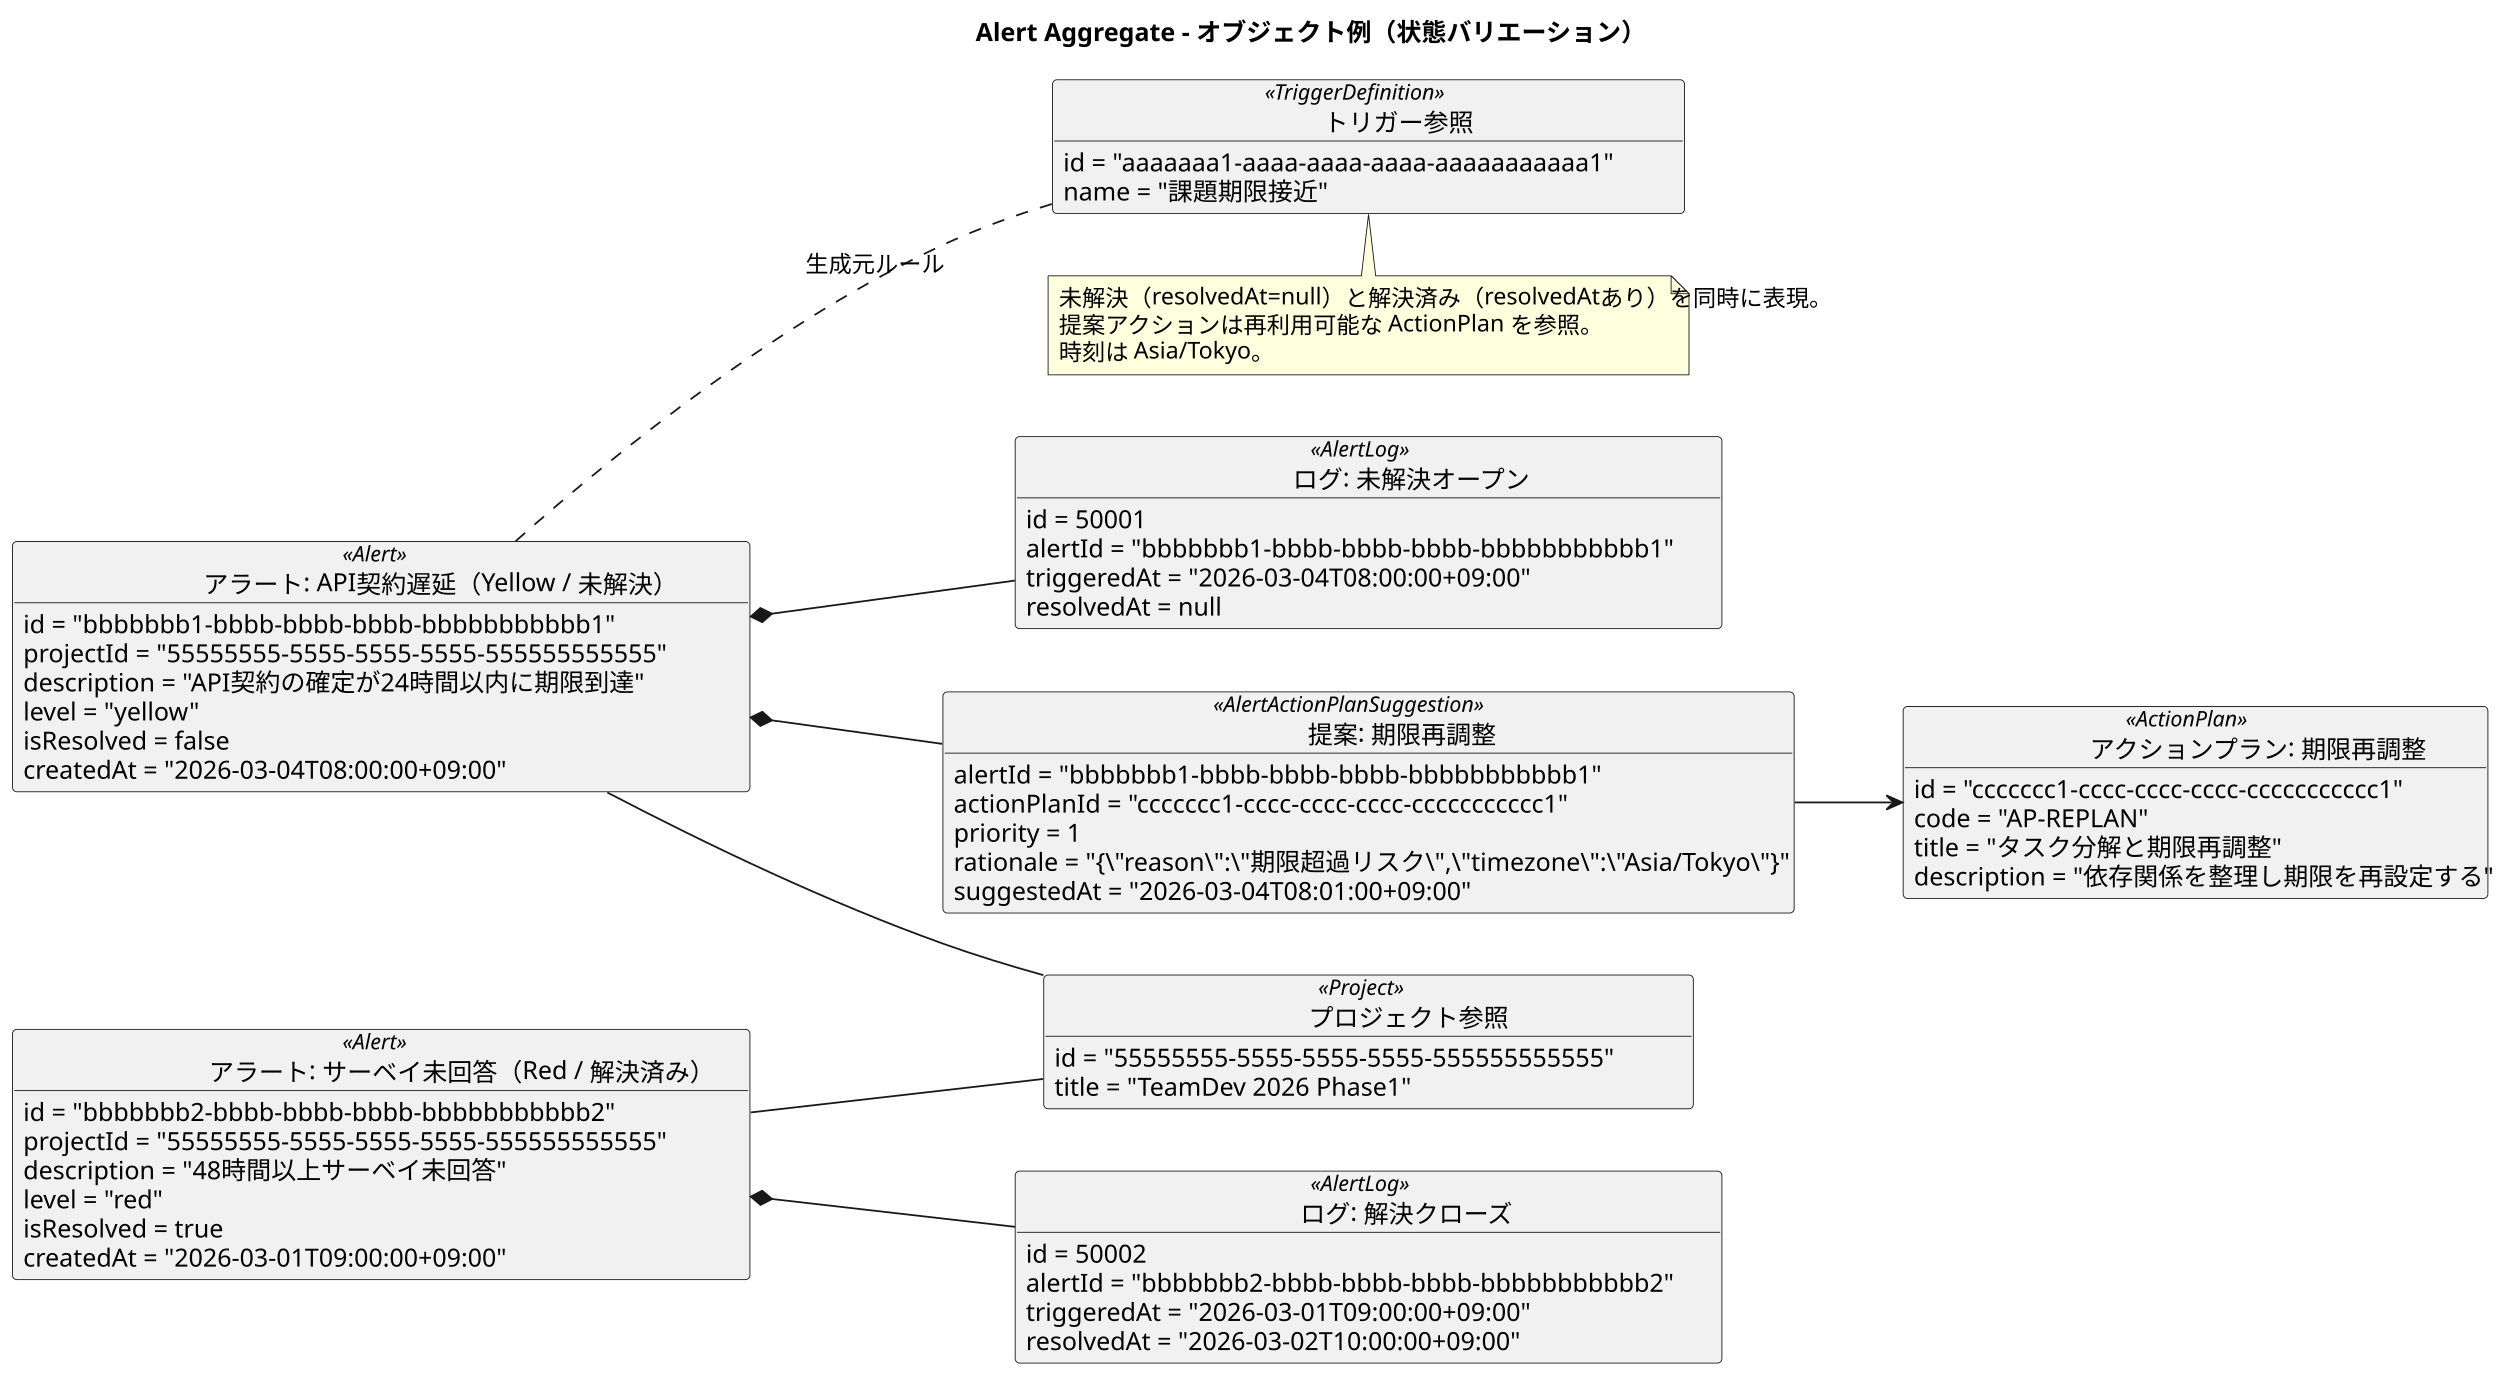
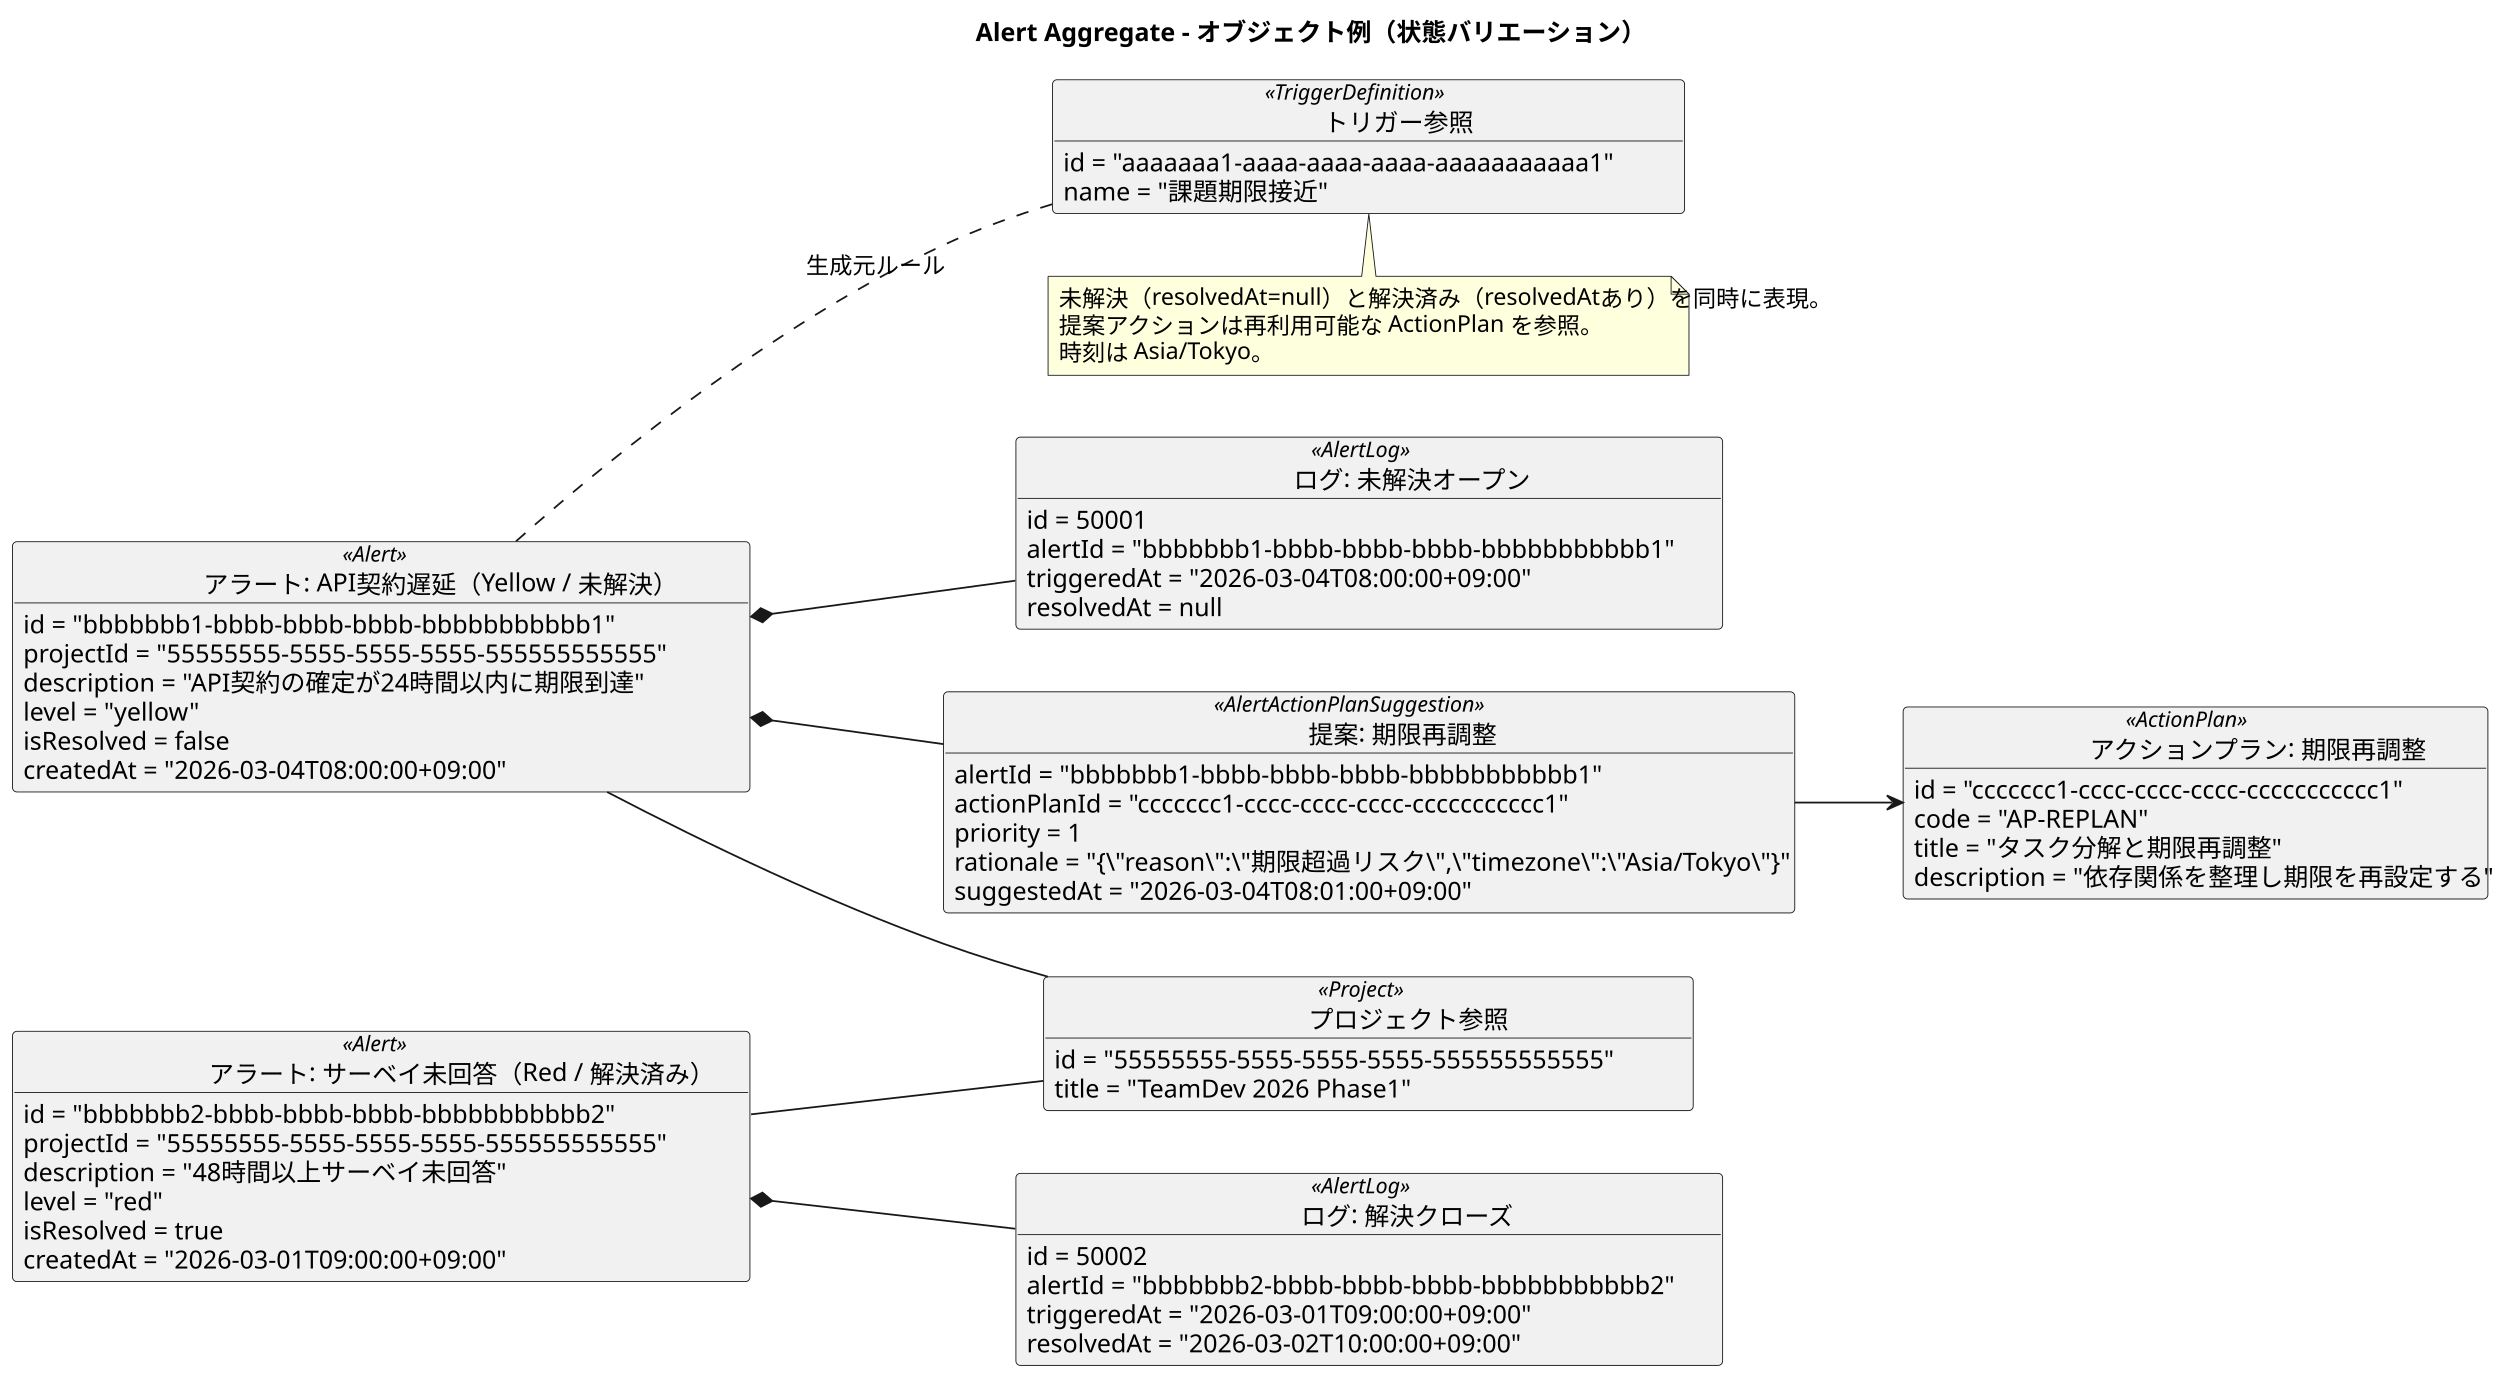
- <svg xmlns="http://www.w3.org/2000/svg" contentStyleType="text/css" data-diagram-type="CLASS" height="769px" preserveAspectRatio="none" style="width:1399px;height:769px;background:#FFFFFF;" version="1.1" viewBox="0 0 1399 769" width="1399px" zoomAndPan="magnify">
+ <svg xmlns="http://www.w3.org/2000/svg" contentStyleType="text/css" data-diagram-type="CLASS" height="771px" preserveAspectRatio="none" style="width:1399px;height:771px;background:#FFFFFF;" version="1.1" viewBox="0 0 1399 771" width="1399px" zoomAndPan="magnify">
  <defs />
  <g>
    <g class="title" data-source-line="1">
-       <text fill="#000000" font-family="sans-serif" font-size="14" font-weight="bold" lengthAdjust="spacing" textLength="293.316" x="545.96" y="22.995">Alert Aggregate - オブジェクト例（状態バリエーション）</text>
+       <text fill="#000000" font-family="sans-serif" font-size="14" font-weight="bold" lengthAdjust="spacing" textLength="293.316" x="545.955" y="22.995">Alert Aggregate - オブジェクト例（状態バリエーション）</text>
    </g>
    <g class="entity" data-qualified-name="alert_yellow_open" data-source-line="7" id="ent0002">
-       <rect fill="#F1F1F1" height="140.047" rx="2.5" ry="2.5" style="stroke:#181818;stroke-width:0.5;" width="412.661" x="7" y="303.037" />
-       <text fill="#000000" font-family="sans-serif" font-size="12" font-style="italic" lengthAdjust="spacing" textLength="43.377" x="191.642" y="314.176">«Alert»</text>
-       <text fill="#000000" font-family="sans-serif" font-size="14" lengthAdjust="spacing" textLength="199.11" x="113.775" y="332.001">アラート: API契約遅延（Yellow / 未解決）</text>
-       <line style="stroke:#181818;stroke-width:0.5;" x1="8" x2="418.661" y1="337.303" y2="337.303" />
-       <text fill="#000000" font-family="sans-serif" font-size="14" lengthAdjust="spacing" textLength="350.909" x="13" y="354.298">id = "bbbbbbb1-bbbb-bbbb-bbbb-bbbbbbbbbbb1"</text>
-       <text fill="#000000" font-family="sans-serif" font-size="14" lengthAdjust="spacing" textLength="400.661" x="13" y="370.595">projectId = "55555555-5555-5555-5555-555555555555"</text>
-       <text fill="#000000" font-family="sans-serif" font-size="14" lengthAdjust="spacing" textLength="277.334" x="13" y="386.891">description = "API契約の確定が24時間以内に期限到達"</text>
-       <text fill="#000000" font-family="sans-serif" font-size="14" lengthAdjust="spacing" textLength="111.494" x="13" y="403.188">level = "yellow"</text>
-       <text fill="#000000" font-family="sans-serif" font-size="14" lengthAdjust="spacing" textLength="128.994" x="13" y="419.485">isResolved = false</text>
-       <text fill="#000000" font-family="sans-serif" font-size="14" lengthAdjust="spacing" textLength="307.077" x="13" y="435.782">createdAt = "2026-03-04T08:00:00+09:00"</text>
+       <rect fill="#F1F1F1" height="140.047" rx="2.5" ry="2.5" style="stroke:#181818;stroke-width:0.5;" width="412.661" x="7" y="303.127" />
+       <text fill="#000000" font-family="sans-serif" font-size="12" font-style="italic" lengthAdjust="spacing" textLength="43.377" x="191.642" y="314.266">«Alert»</text>
+       <text fill="#000000" font-family="sans-serif" font-size="14" lengthAdjust="spacing" textLength="199.11" x="113.775" y="332.091">アラート: API契約遅延（Yellow / 未解決）</text>
+       <line style="stroke:#181818;stroke-width:0.5;" x1="8" x2="418.661" y1="337.393" y2="337.393" />
+       <text fill="#000000" font-family="sans-serif" font-size="14" lengthAdjust="spacing" textLength="350.909" x="13" y="354.388">id = "bbbbbbb1-bbbb-bbbb-bbbb-bbbbbbbbbbb1"</text>
+       <text fill="#000000" font-family="sans-serif" font-size="14" lengthAdjust="spacing" textLength="400.661" x="13" y="370.685">projectId = "55555555-5555-5555-5555-555555555555"</text>
+       <text fill="#000000" font-family="sans-serif" font-size="14" lengthAdjust="spacing" textLength="277.334" x="13" y="386.981">description = "API契約の確定が24時間以内に期限到達"</text>
+       <text fill="#000000" font-family="sans-serif" font-size="14" lengthAdjust="spacing" textLength="111.494" x="13" y="403.278">level = "yellow"</text>
+       <text fill="#000000" font-family="sans-serif" font-size="14" lengthAdjust="spacing" textLength="128.994" x="13" y="419.575">isResolved = false</text>
+       <text fill="#000000" font-family="sans-serif" font-size="14" lengthAdjust="spacing" textLength="307.077" x="13" y="435.872">createdAt = "2026-03-04T08:00:00+09:00"</text>
    </g>
    <g class="entity" data-qualified-name="log_open" data-source-line="16" id="ent0003">
-       <rect fill="#F1F1F1" height="107.453" rx="2.5" ry="2.5" style="stroke:#181818;stroke-width:0.5;" width="395.476" x="568.1" y="244.337" />
-       <text fill="#000000" font-family="sans-serif" font-size="12" font-style="italic" lengthAdjust="spacing" textLength="65.022" x="733.327" y="255.476">«AlertLog»</text>
-       <text fill="#000000" font-family="sans-serif" font-size="14" lengthAdjust="spacing" textLength="84.779" x="723.448" y="273.301">ログ: 未解決オープン</text>
-       <line style="stroke:#181818;stroke-width:0.5;" x1="569.1" x2="962.576" y1="278.603" y2="278.603" />
-       <text fill="#000000" font-family="sans-serif" font-size="14" lengthAdjust="spacing" textLength="77.943" x="574.1" y="295.598">id = 50001</text>
-       <text fill="#000000" font-family="sans-serif" font-size="14" lengthAdjust="spacing" textLength="383.476" x="574.1" y="311.895">alertId = "bbbbbbb1-bbbb-bbbb-bbbb-bbbbbbbbbbb1"</text>
-       <text fill="#000000" font-family="sans-serif" font-size="14" lengthAdjust="spacing" textLength="318.22" x="574.1" y="328.191">triggeredAt = "2026-03-04T08:00:00+09:00"</text>
-       <text fill="#000000" font-family="sans-serif" font-size="14" lengthAdjust="spacing" textLength="121.126" x="574.1" y="344.488">resolvedAt = null</text>
+       <rect fill="#F1F1F1" height="107.453" rx="2.5" ry="2.5" style="stroke:#181818;stroke-width:0.5;" width="395.476" x="568.5" y="244.627" />
+       <text fill="#000000" font-family="sans-serif" font-size="12" font-style="italic" lengthAdjust="spacing" textLength="65.022" x="733.727" y="255.766">«AlertLog»</text>
+       <text fill="#000000" font-family="sans-serif" font-size="14" lengthAdjust="spacing" textLength="84.779" x="723.848" y="273.591">ログ: 未解決オープン</text>
+       <line style="stroke:#181818;stroke-width:0.5;" x1="569.5" x2="962.976" y1="278.893" y2="278.893" />
+       <text fill="#000000" font-family="sans-serif" font-size="14" lengthAdjust="spacing" textLength="77.943" x="574.5" y="295.888">id = 50001</text>
+       <text fill="#000000" font-family="sans-serif" font-size="14" lengthAdjust="spacing" textLength="383.476" x="574.5" y="312.185">alertId = "bbbbbbb1-bbbb-bbbb-bbbb-bbbbbbbbbbb1"</text>
+       <text fill="#000000" font-family="sans-serif" font-size="14" lengthAdjust="spacing" textLength="318.22" x="574.5" y="328.481">triggeredAt = "2026-03-04T08:00:00+09:00"</text>
+       <text fill="#000000" font-family="sans-serif" font-size="14" lengthAdjust="spacing" textLength="121.126" x="574.5" y="344.778">resolvedAt = null</text>
    </g>
    <g class="entity" data-qualified-name="suggestion_replan" data-source-line="23" id="ent0004">
-       <rect fill="#F1F1F1" height="123.75" rx="2.5" ry="2.5" style="stroke:#181818;stroke-width:0.5;" width="476.345" x="527.66" y="387.187" />
-       <text fill="#000000" font-family="sans-serif" font-size="12" font-style="italic" lengthAdjust="spacing" textLength="173.777" x="678.944" y="398.326">«AlertActionPlanSuggestion»</text>
-       <text fill="#000000" font-family="sans-serif" font-size="14" lengthAdjust="spacing" textLength="67.977" x="731.844" y="416.151">提案: 期限再調整</text>
-       <line style="stroke:#181818;stroke-width:0.5;" x1="528.66" x2="1003.005" y1="421.453" y2="421.453" />
-       <text fill="#000000" font-family="sans-serif" font-size="14" lengthAdjust="spacing" textLength="383.476" x="533.66" y="438.448">alertId = "bbbbbbb1-bbbb-bbbb-bbbb-bbbbbbbbbbb1"</text>
-       <text fill="#000000" font-family="sans-serif" font-size="14" lengthAdjust="spacing" textLength="388.343" x="533.66" y="454.745">actionPlanId = "ccccccc1-cccc-cccc-cccc-ccccccccccc1"</text>
-       <text fill="#000000" font-family="sans-serif" font-size="14" lengthAdjust="spacing" textLength="80.056" x="533.66" y="471.041">priority = 1</text>
-       <text fill="#000000" font-family="sans-serif" font-size="14" lengthAdjust="spacing" textLength="464.345" x="533.66" y="487.338">rationale = "{\"reason\":\"期限超過リスク\",\"timezone\":\"Asia/Tokyo\"}"</text>
-       <text fill="#000000" font-family="sans-serif" font-size="14" lengthAdjust="spacing" textLength="326.279" x="533.66" y="503.635">suggestedAt = "2026-03-04T08:01:00+09:00"</text>
+       <rect fill="#F1F1F1" height="123.75" rx="2.5" ry="2.5" style="stroke:#181818;stroke-width:0.5;" width="476.345" x="528" y="387.127" />
+       <text fill="#000000" font-family="sans-serif" font-size="12" font-style="italic" lengthAdjust="spacing" textLength="173.777" x="679.284" y="398.266">«AlertActionPlanSuggestion»</text>
+       <text fill="#000000" font-family="sans-serif" font-size="14" lengthAdjust="spacing" textLength="67.977" x="732.184" y="416.091">提案: 期限再調整</text>
+       <line style="stroke:#181818;stroke-width:0.5;" x1="529" x2="1003.345" y1="421.393" y2="421.393" />
+       <text fill="#000000" font-family="sans-serif" font-size="14" lengthAdjust="spacing" textLength="383.476" x="534" y="438.388">alertId = "bbbbbbb1-bbbb-bbbb-bbbb-bbbbbbbbbbb1"</text>
+       <text fill="#000000" font-family="sans-serif" font-size="14" lengthAdjust="spacing" textLength="388.343" x="534" y="454.685">actionPlanId = "ccccccc1-cccc-cccc-cccc-ccccccccccc1"</text>
+       <text fill="#000000" font-family="sans-serif" font-size="14" lengthAdjust="spacing" textLength="80.056" x="534" y="470.981">priority = 1</text>
+       <text fill="#000000" font-family="sans-serif" font-size="14" lengthAdjust="spacing" textLength="464.345" x="534" y="487.278">rationale = "{\"reason\":\"期限超過リスク\",\"timezone\":\"Asia/Tokyo\"}"</text>
+       <text fill="#000000" font-family="sans-serif" font-size="14" lengthAdjust="spacing" textLength="326.279" x="534" y="503.575">suggestedAt = "2026-03-04T08:01:00+09:00"</text>
    </g>
    <g class="entity" data-qualified-name="alert_red_resolved" data-source-line="31" id="ent0005">
-       <rect fill="#F1F1F1" height="140.047" rx="2.5" ry="2.5" style="stroke:#181818;stroke-width:0.5;" width="412.661" x="7" y="576.037" />
-       <text fill="#000000" font-family="sans-serif" font-size="12" font-style="italic" lengthAdjust="spacing" textLength="43.377" x="191.642" y="587.176">«Alert»</text>
-       <text fill="#000000" font-family="sans-serif" font-size="14" lengthAdjust="spacing" textLength="192.835" x="116.913" y="605.001">アラート: サーベイ未回答（Red / 解決済み）</text>
-       <line style="stroke:#181818;stroke-width:0.5;" x1="8" x2="418.661" y1="610.303" y2="610.303" />
-       <text fill="#000000" font-family="sans-serif" font-size="14" lengthAdjust="spacing" textLength="350.909" x="13" y="627.298">id = "bbbbbbb2-bbbb-bbbb-bbbb-bbbbbbbbbbb2"</text>
-       <text fill="#000000" font-family="sans-serif" font-size="14" lengthAdjust="spacing" textLength="400.661" x="13" y="643.595">projectId = "55555555-5555-5555-5555-555555555555"</text>
-       <text fill="#000000" font-family="sans-serif" font-size="14" lengthAdjust="spacing" textLength="221.58" x="13" y="659.891">description = "48時間以上サーベイ未回答"</text>
-       <text fill="#000000" font-family="sans-serif" font-size="14" lengthAdjust="spacing" textLength="90.057" x="13" y="676.188">level = "red"</text>
-       <text fill="#000000" font-family="sans-serif" font-size="14" lengthAdjust="spacing" textLength="124.421" x="13" y="692.485">isResolved = true</text>
-       <text fill="#000000" font-family="sans-serif" font-size="14" lengthAdjust="spacing" textLength="307.077" x="13" y="708.782">createdAt = "2026-03-01T09:00:00+09:00"</text>
+       <rect fill="#F1F1F1" height="140.047" rx="2.5" ry="2.5" style="stroke:#181818;stroke-width:0.5;" width="412.661" x="7" y="577.127" />
+       <text fill="#000000" font-family="sans-serif" font-size="12" font-style="italic" lengthAdjust="spacing" textLength="43.377" x="191.642" y="588.266">«Alert»</text>
+       <text fill="#000000" font-family="sans-serif" font-size="14" lengthAdjust="spacing" textLength="192.835" x="116.913" y="606.091">アラート: サーベイ未回答（Red / 解決済み）</text>
+       <line style="stroke:#181818;stroke-width:0.5;" x1="8" x2="418.661" y1="611.393" y2="611.393" />
+       <text fill="#000000" font-family="sans-serif" font-size="14" lengthAdjust="spacing" textLength="350.909" x="13" y="628.388">id = "bbbbbbb2-bbbb-bbbb-bbbb-bbbbbbbbbbb2"</text>
+       <text fill="#000000" font-family="sans-serif" font-size="14" lengthAdjust="spacing" textLength="400.661" x="13" y="644.685">projectId = "55555555-5555-5555-5555-555555555555"</text>
+       <text fill="#000000" font-family="sans-serif" font-size="14" lengthAdjust="spacing" textLength="221.58" x="13" y="660.981">description = "48時間以上サーベイ未回答"</text>
+       <text fill="#000000" font-family="sans-serif" font-size="14" lengthAdjust="spacing" textLength="90.057" x="13" y="677.278">level = "red"</text>
+       <text fill="#000000" font-family="sans-serif" font-size="14" lengthAdjust="spacing" textLength="124.421" x="13" y="693.575">isResolved = true</text>
+       <text fill="#000000" font-family="sans-serif" font-size="14" lengthAdjust="spacing" textLength="307.077" x="13" y="709.872">createdAt = "2026-03-01T09:00:00+09:00"</text>
    </g>
    <g class="entity" data-qualified-name="log_closed" data-source-line="40" id="ent0006">
-       <rect fill="#F1F1F1" height="107.453" rx="2.5" ry="2.5" style="stroke:#181818;stroke-width:0.5;" width="395.476" x="568.1" y="655.337" />
-       <text fill="#000000" font-family="sans-serif" font-size="12" font-style="italic" lengthAdjust="spacing" textLength="65.022" x="733.327" y="666.476">«AlertLog»</text>
-       <text fill="#000000" font-family="sans-serif" font-size="14" lengthAdjust="spacing" textLength="76.378" x="727.649" y="684.301">ログ: 解決クローズ</text>
-       <line style="stroke:#181818;stroke-width:0.5;" x1="569.1" x2="962.576" y1="689.603" y2="689.603" />
-       <text fill="#000000" font-family="sans-serif" font-size="14" lengthAdjust="spacing" textLength="77.943" x="574.1" y="706.598">id = 50002</text>
-       <text fill="#000000" font-family="sans-serif" font-size="14" lengthAdjust="spacing" textLength="383.476" x="574.1" y="722.895">alertId = "bbbbbbb2-bbbb-bbbb-bbbb-bbbbbbbbbbb2"</text>
-       <text fill="#000000" font-family="sans-serif" font-size="14" lengthAdjust="spacing" textLength="318.22" x="574.1" y="739.191">triggeredAt = "2026-03-01T09:00:00+09:00"</text>
-       <text fill="#000000" font-family="sans-serif" font-size="14" lengthAdjust="spacing" textLength="313.346" x="574.1" y="755.488">resolvedAt = "2026-03-02T10:00:00+09:00"</text>
+       <rect fill="#F1F1F1" height="107.453" rx="2.5" ry="2.5" style="stroke:#181818;stroke-width:0.5;" width="395.476" x="568.5" y="656.627" />
+       <text fill="#000000" font-family="sans-serif" font-size="12" font-style="italic" lengthAdjust="spacing" textLength="65.022" x="733.727" y="667.766">«AlertLog»</text>
+       <text fill="#000000" font-family="sans-serif" font-size="14" lengthAdjust="spacing" textLength="76.378" x="728.049" y="685.591">ログ: 解決クローズ</text>
+       <line style="stroke:#181818;stroke-width:0.5;" x1="569.5" x2="962.976" y1="690.893" y2="690.893" />
+       <text fill="#000000" font-family="sans-serif" font-size="14" lengthAdjust="spacing" textLength="77.943" x="574.5" y="707.888">id = 50002</text>
+       <text fill="#000000" font-family="sans-serif" font-size="14" lengthAdjust="spacing" textLength="383.476" x="574.5" y="724.185">alertId = "bbbbbbb2-bbbb-bbbb-bbbb-bbbbbbbbbbb2"</text>
+       <text fill="#000000" font-family="sans-serif" font-size="14" lengthAdjust="spacing" textLength="318.22" x="574.5" y="740.481">triggeredAt = "2026-03-01T09:00:00+09:00"</text>
+       <text fill="#000000" font-family="sans-serif" font-size="14" lengthAdjust="spacing" textLength="313.346" x="574.5" y="756.778">resolvedAt = "2026-03-02T10:00:00+09:00"</text>
    </g>
    <g class="entity" data-qualified-name="action_plan_replan" data-source-line="47" id="ent0007">
-       <rect fill="#F1F1F1" height="107.453" rx="2.5" ry="2.5" style="stroke:#181818;stroke-width:0.5;" width="327.226" x="1065.01" y="395.337" />
-       <text fill="#000000" font-family="sans-serif" font-size="12" font-style="italic" lengthAdjust="spacing" textLength="78.135" x="1189.555" y="406.476">«ActionPlan»</text>
-       <text fill="#000000" font-family="sans-serif" font-size="14" lengthAdjust="spacing" textLength="118.385" x="1169.43" y="424.301">アクションプラン: 期限再調整</text>
-       <line style="stroke:#181818;stroke-width:0.5;" x1="1066.01" x2="1391.236" y1="429.603" y2="429.603" />
-       <text fill="#000000" font-family="sans-serif" font-size="14" lengthAdjust="spacing" textLength="315.226" x="1071.01" y="446.598">id = "ccccccc1-cccc-cccc-cccc-ccccccccccc1"</text>
-       <text fill="#000000" font-family="sans-serif" font-size="14" lengthAdjust="spacing" textLength="145.209" x="1071.01" y="462.895">code = "AP-REPLAN"</text>
-       <text fill="#000000" font-family="sans-serif" font-size="14" lengthAdjust="spacing" textLength="153.296" x="1071.01" y="479.191">title = "タスク分解と期限再調整"</text>
-       <text fill="#000000" font-family="sans-serif" font-size="14" lengthAdjust="spacing" textLength="245.773" x="1071.01" y="495.488">description = "依存関係を整理し期限を再設定する"</text>
+       <rect fill="#F1F1F1" height="107.453" rx="2.5" ry="2.5" style="stroke:#181818;stroke-width:0.5;" width="327.226" x="1065" y="395.627" />
+       <text fill="#000000" font-family="sans-serif" font-size="12" font-style="italic" lengthAdjust="spacing" textLength="78.135" x="1189.545" y="406.766">«ActionPlan»</text>
+       <text fill="#000000" font-family="sans-serif" font-size="14" lengthAdjust="spacing" textLength="118.385" x="1169.42" y="424.591">アクションプラン: 期限再調整</text>
+       <line style="stroke:#181818;stroke-width:0.5;" x1="1066" x2="1391.226" y1="429.893" y2="429.893" />
+       <text fill="#000000" font-family="sans-serif" font-size="14" lengthAdjust="spacing" textLength="315.226" x="1071" y="446.888">id = "ccccccc1-cccc-cccc-cccc-ccccccccccc1"</text>
+       <text fill="#000000" font-family="sans-serif" font-size="14" lengthAdjust="spacing" textLength="145.209" x="1071" y="463.185">code = "AP-REPLAN"</text>
+       <text fill="#000000" font-family="sans-serif" font-size="14" lengthAdjust="spacing" textLength="153.296" x="1071" y="479.481">title = "タスク分解と期限再調整"</text>
+       <text fill="#000000" font-family="sans-serif" font-size="14" lengthAdjust="spacing" textLength="245.773" x="1071" y="495.778">description = "依存関係を整理し期限を再設定する"</text>
    </g>
    <g class="entity" data-qualified-name="project_ref" data-source-line="54" id="ent0008">
-       <rect fill="#F1F1F1" height="74.859" rx="2.5" ry="2.5" style="stroke:#181818;stroke-width:0.5;" width="363.524" x="584.07" y="545.627" />
-       <text fill="#000000" font-family="sans-serif" font-size="12" font-style="italic" lengthAdjust="spacing" textLength="56.344" x="737.66" y="556.766">«Project»</text>
-       <text fill="#000000" font-family="sans-serif" font-size="14" lengthAdjust="spacing" textLength="67.211" x="732.227" y="574.591">プロジェクト参照</text>
-       <line style="stroke:#181818;stroke-width:0.5;" x1="585.07" x2="946.594" y1="579.893" y2="579.893" />
-       <text fill="#000000" font-family="sans-serif" font-size="14" lengthAdjust="spacing" textLength="351.524" x="590.07" y="596.888">id = "55555555-5555-5555-5555-555555555555"</text>
-       <text fill="#000000" font-family="sans-serif" font-size="14" lengthAdjust="spacing" textLength="223.18" x="590.07" y="613.185">title = "TeamDev 2026 Phase1"</text>
+       <rect fill="#F1F1F1" height="74.859" rx="2.5" ry="2.5" style="stroke:#181818;stroke-width:0.5;" width="363.524" x="584" y="546.627" />
+       <text fill="#000000" font-family="sans-serif" font-size="12" font-style="italic" lengthAdjust="spacing" textLength="56.344" x="737.59" y="557.766">«Project»</text>
+       <text fill="#000000" font-family="sans-serif" font-size="14" lengthAdjust="spacing" textLength="67.211" x="732.157" y="575.591">プロジェクト参照</text>
+       <line style="stroke:#181818;stroke-width:0.5;" x1="585" x2="946.524" y1="580.893" y2="580.893" />
+       <text fill="#000000" font-family="sans-serif" font-size="14" lengthAdjust="spacing" textLength="351.524" x="590" y="597.888">id = "55555555-5555-5555-5555-555555555555"</text>
+       <text fill="#000000" font-family="sans-serif" font-size="14" lengthAdjust="spacing" textLength="223.18" x="590" y="614.185">title = "TeamDev 2026 Phase1"</text>
    </g>
    <g class="entity" data-qualified-name="trigger_ref" data-source-line="59" id="ent0009">
-       <rect fill="#F1F1F1" height="74.859" rx="2.5" ry="2.5" style="stroke:#181818;stroke-width:0.5;" width="353.681" x="588.99" y="44.627" />
-       <text fill="#000000" font-family="sans-serif" font-size="12" font-style="italic" lengthAdjust="spacing" textLength="116.068" x="707.796" y="55.766">«TriggerDefinition»</text>
-       <text fill="#000000" font-family="sans-serif" font-size="14" lengthAdjust="spacing" textLength="50.408" x="740.626" y="73.591">トリガー参照</text>
-       <line style="stroke:#181818;stroke-width:0.5;" x1="589.99" x2="941.671" y1="78.893" y2="78.893" />
-       <text fill="#000000" font-family="sans-serif" font-size="14" lengthAdjust="spacing" textLength="341.681" x="594.99" y="95.888">id = "aaaaaaa1-aaaa-aaaa-aaaa-aaaaaaaaaaa1"</text>
-       <text fill="#000000" font-family="sans-serif" font-size="14" lengthAdjust="spacing" textLength="123.621" x="594.99" y="112.185">name = "課題期限接近"</text>
+       <rect fill="#F1F1F1" height="74.859" rx="2.5" ry="2.5" style="stroke:#181818;stroke-width:0.5;" width="353.681" x="589" y="44.627" />
+       <text fill="#000000" font-family="sans-serif" font-size="12" font-style="italic" lengthAdjust="spacing" textLength="116.068" x="707.806" y="55.766">«TriggerDefinition»</text>
+       <text fill="#000000" font-family="sans-serif" font-size="14" lengthAdjust="spacing" textLength="50.408" x="740.636" y="73.591">トリガー参照</text>
+       <line style="stroke:#181818;stroke-width:0.5;" x1="590" x2="941.681" y1="78.893" y2="78.893" />
+       <text fill="#000000" font-family="sans-serif" font-size="14" lengthAdjust="spacing" textLength="341.681" x="595" y="95.888">id = "aaaaaaa1-aaaa-aaaa-aaaa-aaaaaaaaaaa1"</text>
+       <text fill="#000000" font-family="sans-serif" font-size="14" lengthAdjust="spacing" textLength="123.621" x="595" y="112.185">name = "課題期限接近"</text>
    </g>
    <g class="entity" data-qualified-name="GMN17" data-source-line="75" id="ent0018">
-       <path d="M586.51,154.357 L586.51,209.755 A0,0 0 0 0 586.51,209.755 L945.161,209.755 A0,0 0 0 0 945.161,209.755 L945.161,164.357 L935.161,154.357 L769.83,154.357 L765.83,119.967 L761.83,154.357 L586.51,154.357 A0,0 0 0 0 586.51,154.357" fill="#FEFFDD" style="stroke:#181818;stroke-width:0.5;" />
-       <path d="M935.161,154.357 L935.161,164.357 L945.161,164.357 L935.161,154.357" fill="#FEFFDD" style="stroke:#181818;stroke-width:0.5;" />
-       <text fill="#000000" font-family="sans-serif" font-size="13" lengthAdjust="spacing" textLength="337.651" x="592.51" y="171.424">未解決（resolvedAt=null）と解決済み（resolvedAtあり）を同時に表現。</text>
-       <text fill="#000000" font-family="sans-serif" font-size="13" lengthAdjust="spacing" textLength="217.287" x="592.51" y="186.557">提案アクションは再利用可能な ActionPlan を参照。</text>
-       <text fill="#000000" font-family="sans-serif" font-size="13" lengthAdjust="spacing" textLength="106.031" x="592.51" y="201.69">時刻は Asia/Tokyo。</text>
+       <path d="M586.5,154.627 L586.5,210.025 A0,0 0 0 0 586.5,210.025 L945.151,210.025 A0,0 0 0 0 945.151,210.025 L945.151,164.627 L935.151,154.627 L770,154.627 L766,119.667 L762,154.627 L586.5,154.627 A0,0 0 0 0 586.5,154.627" fill="#FEFFDD" style="stroke:#181818;stroke-width:0.5;" />
+       <path d="M935.151,154.627 L935.151,164.627 L945.151,164.627 L935.151,154.627" fill="#FEFFDD" style="stroke:#181818;stroke-width:0.5;" />
+       <text fill="#000000" font-family="sans-serif" font-size="13" lengthAdjust="spacing" textLength="337.651" x="592.5" y="171.694">未解決（resolvedAt=null）と解決済み（resolvedAtあり）を同時に表現。</text>
+       <text fill="#000000" font-family="sans-serif" font-size="13" lengthAdjust="spacing" textLength="217.287" x="592.5" y="186.827">提案アクションは再利用可能な ActionPlan を参照。</text>
+       <text fill="#000000" font-family="sans-serif" font-size="13" lengthAdjust="spacing" textLength="106.031" x="592.5" y="201.959">時刻は Asia/Tokyo。</text>
    </g>
    <g class="link" data-entity-1="ent0002" data-entity-2="ent0003" data-link-type="composition" data-source-line="64" id="lnk10">
-       <path codeLine="64" d="M431.99,343.406 C480.4,336.806 519.98,331.417 567.98,324.877" fill="none" id="alert_yellow_open-backto-log_open" style="stroke:#181818;stroke-width:1;" />
-       <polygon fill="#181818" points="420.1,345.027,426.585,348.18,431.99,343.406,425.505,340.253,420.1,345.027" style="stroke:#181818;stroke-width:1;" />
+       <path codeLine="64" d="M432.16,343.476 C480.56,336.876 520.15,331.487 568.15,324.947" fill="none" id="alert_yellow_open-backto-log_open" style="stroke:#181818;stroke-width:1;" />
+       <polygon fill="#181818" points="420.27,345.097,426.755,348.25,432.16,343.476,425.675,340.323,420.27,345.097" style="stroke:#181818;stroke-width:1;" />
    </g>
    <g class="link" data-entity-1="ent0002" data-entity-2="ent0004" data-link-type="composition" data-source-line="65" id="lnk11">
-       <path codeLine="65" d="M431.987,403.109 C466.957,407.939 491.64,411.347 527.34,416.277" fill="none" id="alert_yellow_open-backto-suggestion_replan" style="stroke:#181818;stroke-width:1;" />
-       <polygon fill="#181818" points="420.1,401.467,425.496,406.25,431.987,403.109,426.591,398.325,420.1,401.467" style="stroke:#181818;stroke-width:1;" />
+       <path codeLine="65" d="M432.157,403.178 C467.277,408.029 492.12,411.457 527.98,416.407" fill="none" id="alert_yellow_open-backto-suggestion_replan" style="stroke:#181818;stroke-width:1;" />
+       <polygon fill="#181818" points="420.27,401.537,425.666,406.32,432.157,403.178,426.761,398.395,420.27,401.537" style="stroke:#181818;stroke-width:1;" />
    </g>
    <g class="link" data-entity-1="ent0004" data-entity-2="ent0007" data-link-type="dependency" data-source-line="66" id="lnk12">
-       <path codeLine="66" d="M1004.31,449.057 C1024.69,449.057 1038.99,449.057 1058.58,449.057" fill="none" id="suggestion_replan-to-action_plan_replan" style="stroke:#181818;stroke-width:1;" />
-       <polygon fill="#181818" points="1064.58,449.057,1055.58,445.057,1059.58,449.057,1055.58,453.057,1064.58,449.057" style="stroke:#181818;stroke-width:1;" />
+       <path codeLine="66" d="M1004.33,449.127 C1024.81,449.127 1039.2,449.127 1058.88,449.127" fill="none" id="suggestion_replan-to-action_plan_replan" style="stroke:#181818;stroke-width:1;" />
+       <polygon fill="#181818" points="1064.88,449.127,1055.88,445.127,1059.88,449.127,1055.88,453.127,1064.88,449.127" style="stroke:#181818;stroke-width:1;" />
    </g>
    <g class="link" data-entity-1="ent0005" data-entity-2="ent0006" data-link-type="composition" data-source-line="68" id="lnk13">
-       <path codeLine="68" d="M432.022,670.971 C480.432,676.511 519.98,681.037 567.98,686.537" fill="none" id="alert_red_resolved-backto-log_closed" style="stroke:#181818;stroke-width:1;" />
-       <polygon fill="#181818" points="420.1,669.607,425.606,674.263,432.022,670.971,426.516,666.315,420.1,669.607" style="stroke:#181818;stroke-width:1;" />
+       <path codeLine="68" d="M432.192,672.042 C480.592,677.582 520.15,682.107 568.15,687.597" fill="none" id="alert_red_resolved-backto-log_closed" style="stroke:#181818;stroke-width:1;" />
+       <polygon fill="#181818" points="420.27,670.677,425.776,675.333,432.192,672.042,426.686,667.385,420.27,670.677" style="stroke:#181818;stroke-width:1;" />
    </g>
    <g class="link" data-entity-1="ent0002" data-entity-2="ent0008" data-link-type="association" data-source-line="70" id="lnk14">
-       <path codeLine="70" d="M339.85,443.477 C395.99,472.777 463.81,505.207 527.66,528.057 C545.67,534.507 564.72,540.387 583.89,545.707" fill="none" id="alert_yellow_open-project_ref" style="stroke:#181818;stroke-width:1;" />
+       <path codeLine="70" d="M339.76,443.217 C396.02,472.547 464.02,505.087 528,528.127 C546.7,534.857 566.52,541.007 586.42,546.557" fill="none" id="alert_yellow_open-project_ref" style="stroke:#181818;stroke-width:1;" />
    </g>
    <g class="link" data-entity-1="ent0005" data-entity-2="ent0008" data-link-type="association" data-source-line="71" id="lnk15">
-       <path codeLine="71" d="M420.1,622.507 C473.85,616.357 531.38,609.777 583.74,603.787" fill="none" id="alert_red_resolved-project_ref" style="stroke:#181818;stroke-width:1;" />
+       <path codeLine="71" d="M420.27,623.577 C474.02,617.427 531.55,610.847 583.91,604.847" fill="none" id="alert_red_resolved-project_ref" style="stroke:#181818;stroke-width:1;" />
    </g>
    <g class="link" data-entity-1="ent0002" data-entity-2="ent0009" data-link-type="association" data-source-line="72" id="lnk16">
-       <path codeLine="72" d="M288.57,302.807 C348.63,249.717 437.72,179.047 527.66,137.057 C546.91,128.077 567.74,120.497 588.78,114.127" fill="none" id="alert_yellow_open-trigger_ref" style="stroke:#181818;stroke-width:1;stroke-dasharray:7,7;" />
-       <text fill="#000000" font-family="sans-serif" font-size="13" lengthAdjust="spacing" textLength="46.808" x="450.66" y="152.394">生成元ルール</text>
+       <path codeLine="72" d="M288.79,302.877 C348.88,249.797 438.02,179.117 528,137.127 C547.14,128.197 567.84,120.657 588.77,114.297" fill="none" id="alert_yellow_open-trigger_ref" style="stroke:#181818;stroke-width:1;stroke-dasharray:7,7;" />
+       <text fill="#000000" font-family="sans-serif" font-size="13" lengthAdjust="spacing" textLength="46.808" x="451" y="153.194">生成元ルール</text>
    </g>
  </g>
</svg>
